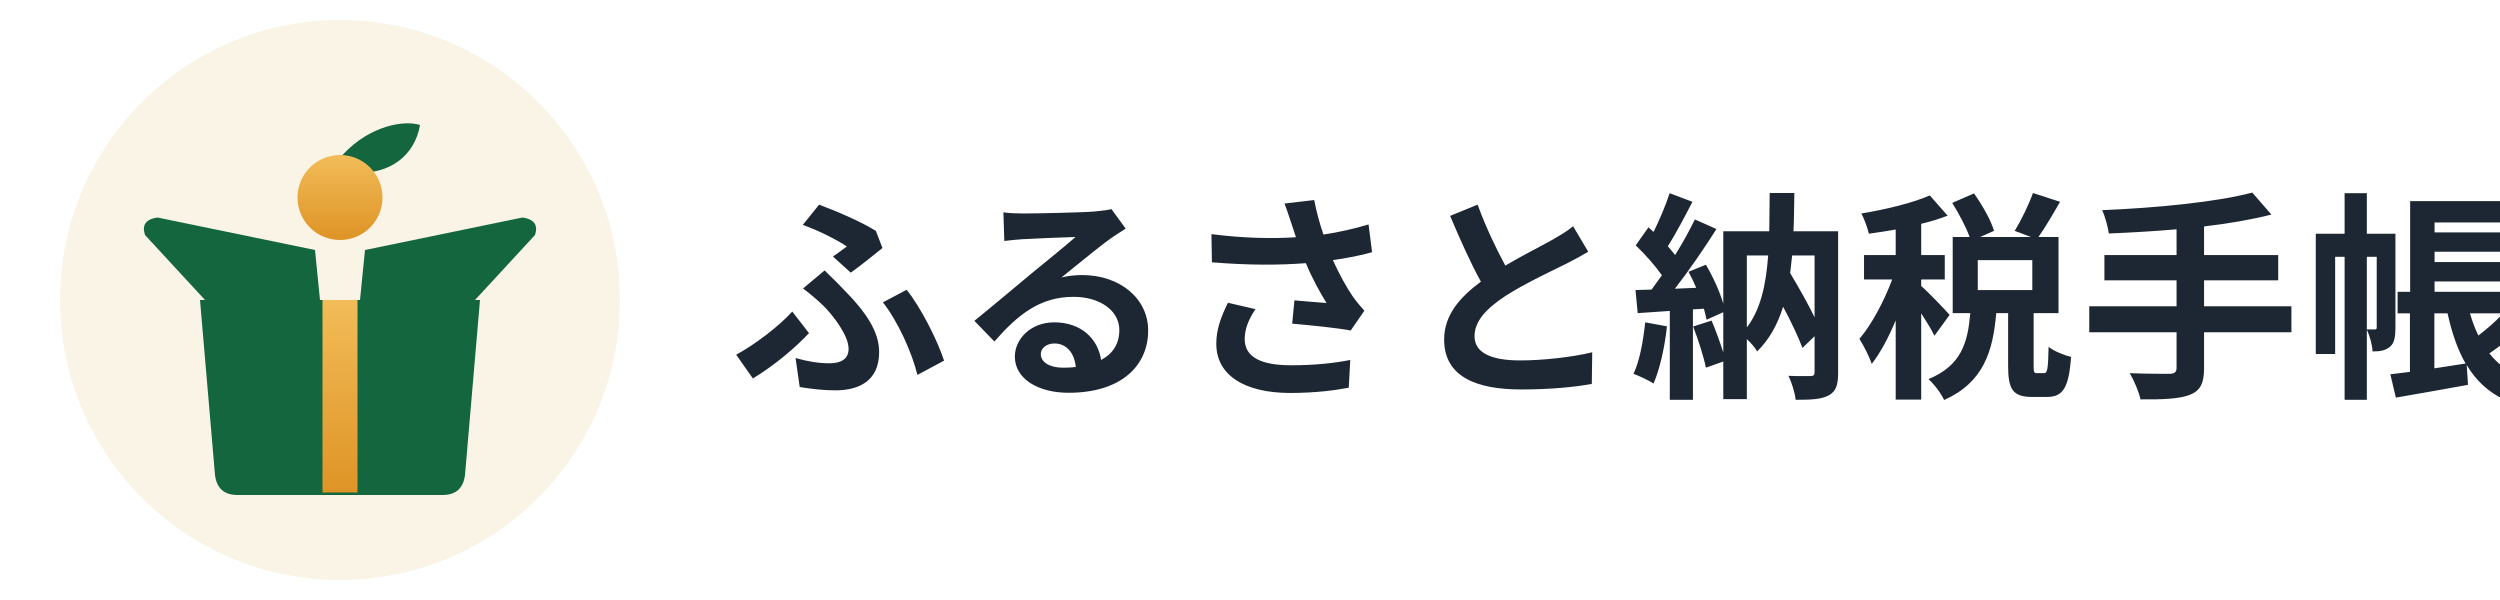
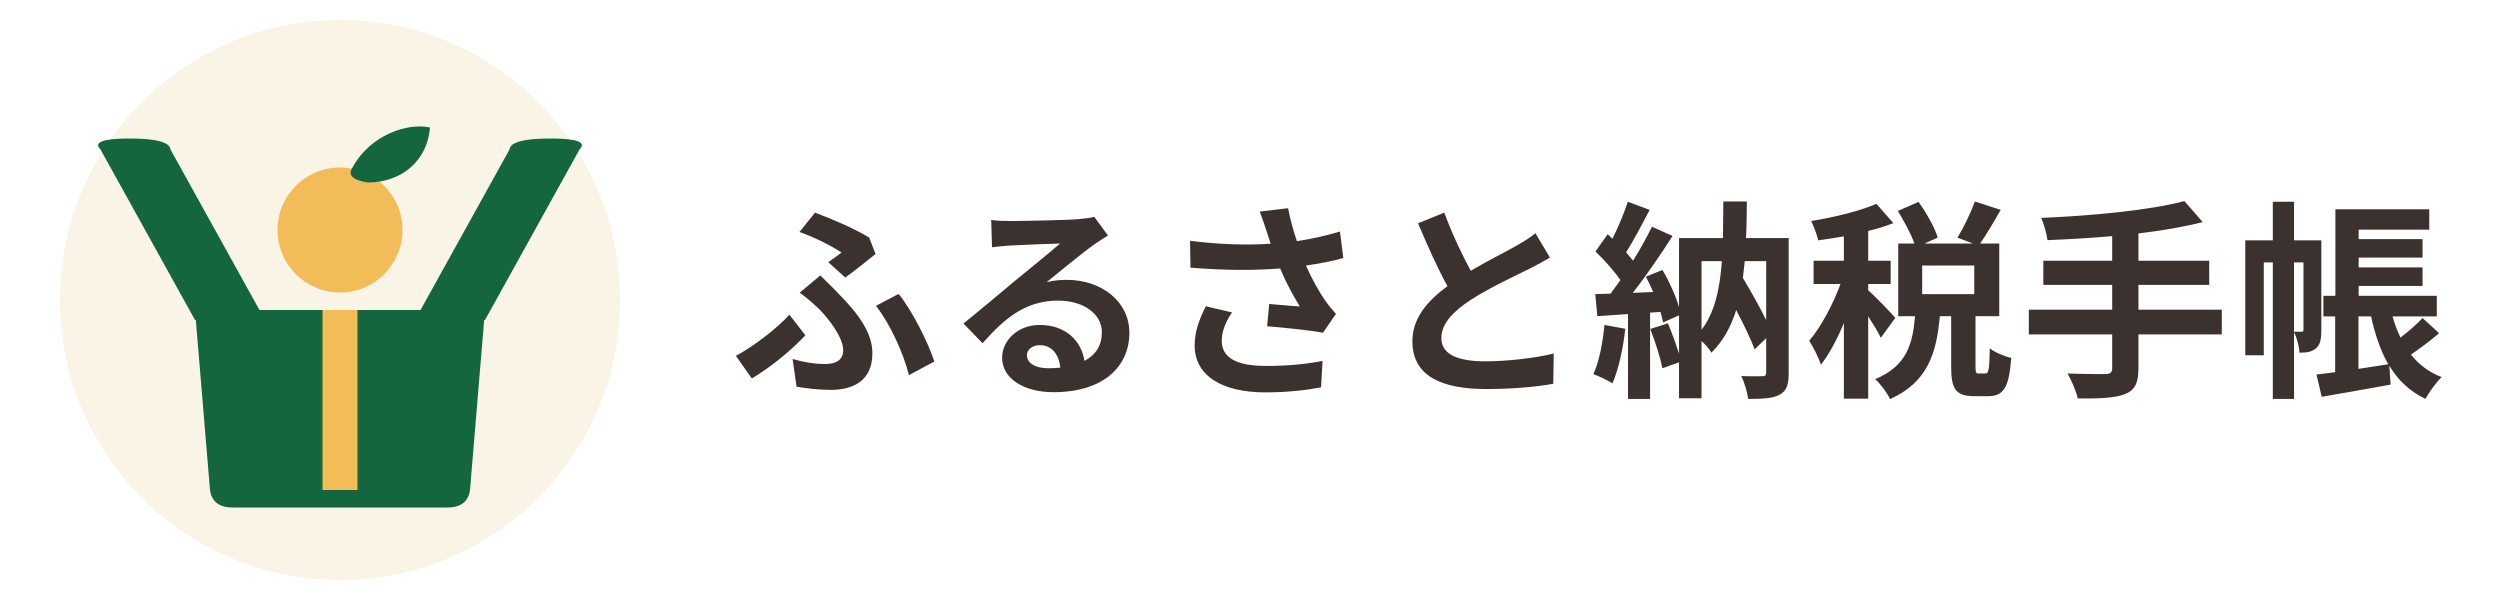
<svg xmlns="http://www.w3.org/2000/svg" viewBox="0 0 1000 240" width="1000" height="240" role="img" aria-label="ふるさと納税手帳">
  <svg x="16" y="0" width="240" height="240" viewBox="0 0 240 240">
-     <defs>
-       <linearGradient id="goldA" x1="0" y1="0" x2="0" y2="1">
-         <stop offset="0" stop-color="#F2BC58" />
-         <stop offset="1" stop-color="#DE9426" />
-       </linearGradient>
-     </defs>
    <circle cx="120" cy="120" r="112" fill="#FAF4E6" />
-     <path d="M121 62 C132 50 146 48 152 50 C150 62 140 70 126 69 C120 68 119 66 121 62 Z" fill="#14663F" />
-     <circle cx="120" cy="79" r="17" fill="url(#goldA)" />
-     <path d="M66 120 L42 94 Q40 88 47 87 L110 100 L112 120 Z" fill="#14663F" />
-     <path d="M174 120 L198 94 Q200 88 193 87 L130 100 L128 120 Z" fill="#14663F" />
-     <path d="M64 120 L176 120 L170 190 Q169 198 161 198 L79 198 Q71 198 70 190 Z" fill="#14663F" />
-     <rect x="113" y="120" width="14" height="77" fill="url(#goldA)" />
+     <path d="M62.0 128.0 L24.2 59.8 Q19.8 55.4 35.8 55.4 Q51.8 55.4 52.2 59.8 L90.0 128.0 Z" fill="#14663F" />
+     <path d="M178.0 128.0 L215.8 59.8 Q220.2 55.4 204.2 55.4 Q188.2 55.4 187.8 59.8 L150.0 128.0 Z" fill="#14663F" />
+     <path d="M62 124 L178 124 L172 196 Q171 203 163 203 L77 203 Q69 203 68 196 Z" fill="#14663F" />
+     <rect x="113" y="124" width="14" height="72" fill="#F2BC58" />
+     <g transform="translate(0 -8)">
+       <circle cx="120" cy="100" r="25" fill="#F2BC58" />
+       <path d="M125 75 C132 62 147 57 156 59 C155 72 145 81 131 81 C125 80 123 78 125 75 Z" fill="#14663F" />
+     </g>
  </svg>
-   <text x="292" y="152" font-family="-apple-system,'Hiragino Kaku Gothic ProN','Hiragino Sans','Yu Gothic',YuGothic,'Noto Sans JP',sans-serif" font-size="88" font-weight="700" letter-spacing="2" fill="#1c2733">ふるさと納税手帳</text>
+   <text x="292" y="152" font-family="'Shippori Mincho','Hiragino Mincho ProN','Hiragino Mincho Pro','YuMincho','Yu Mincho','Noto Serif JP',serif" font-size="84" font-weight="700" letter-spacing="2" fill="#3b3230">ふるさと納税手帳</text>
</svg>
